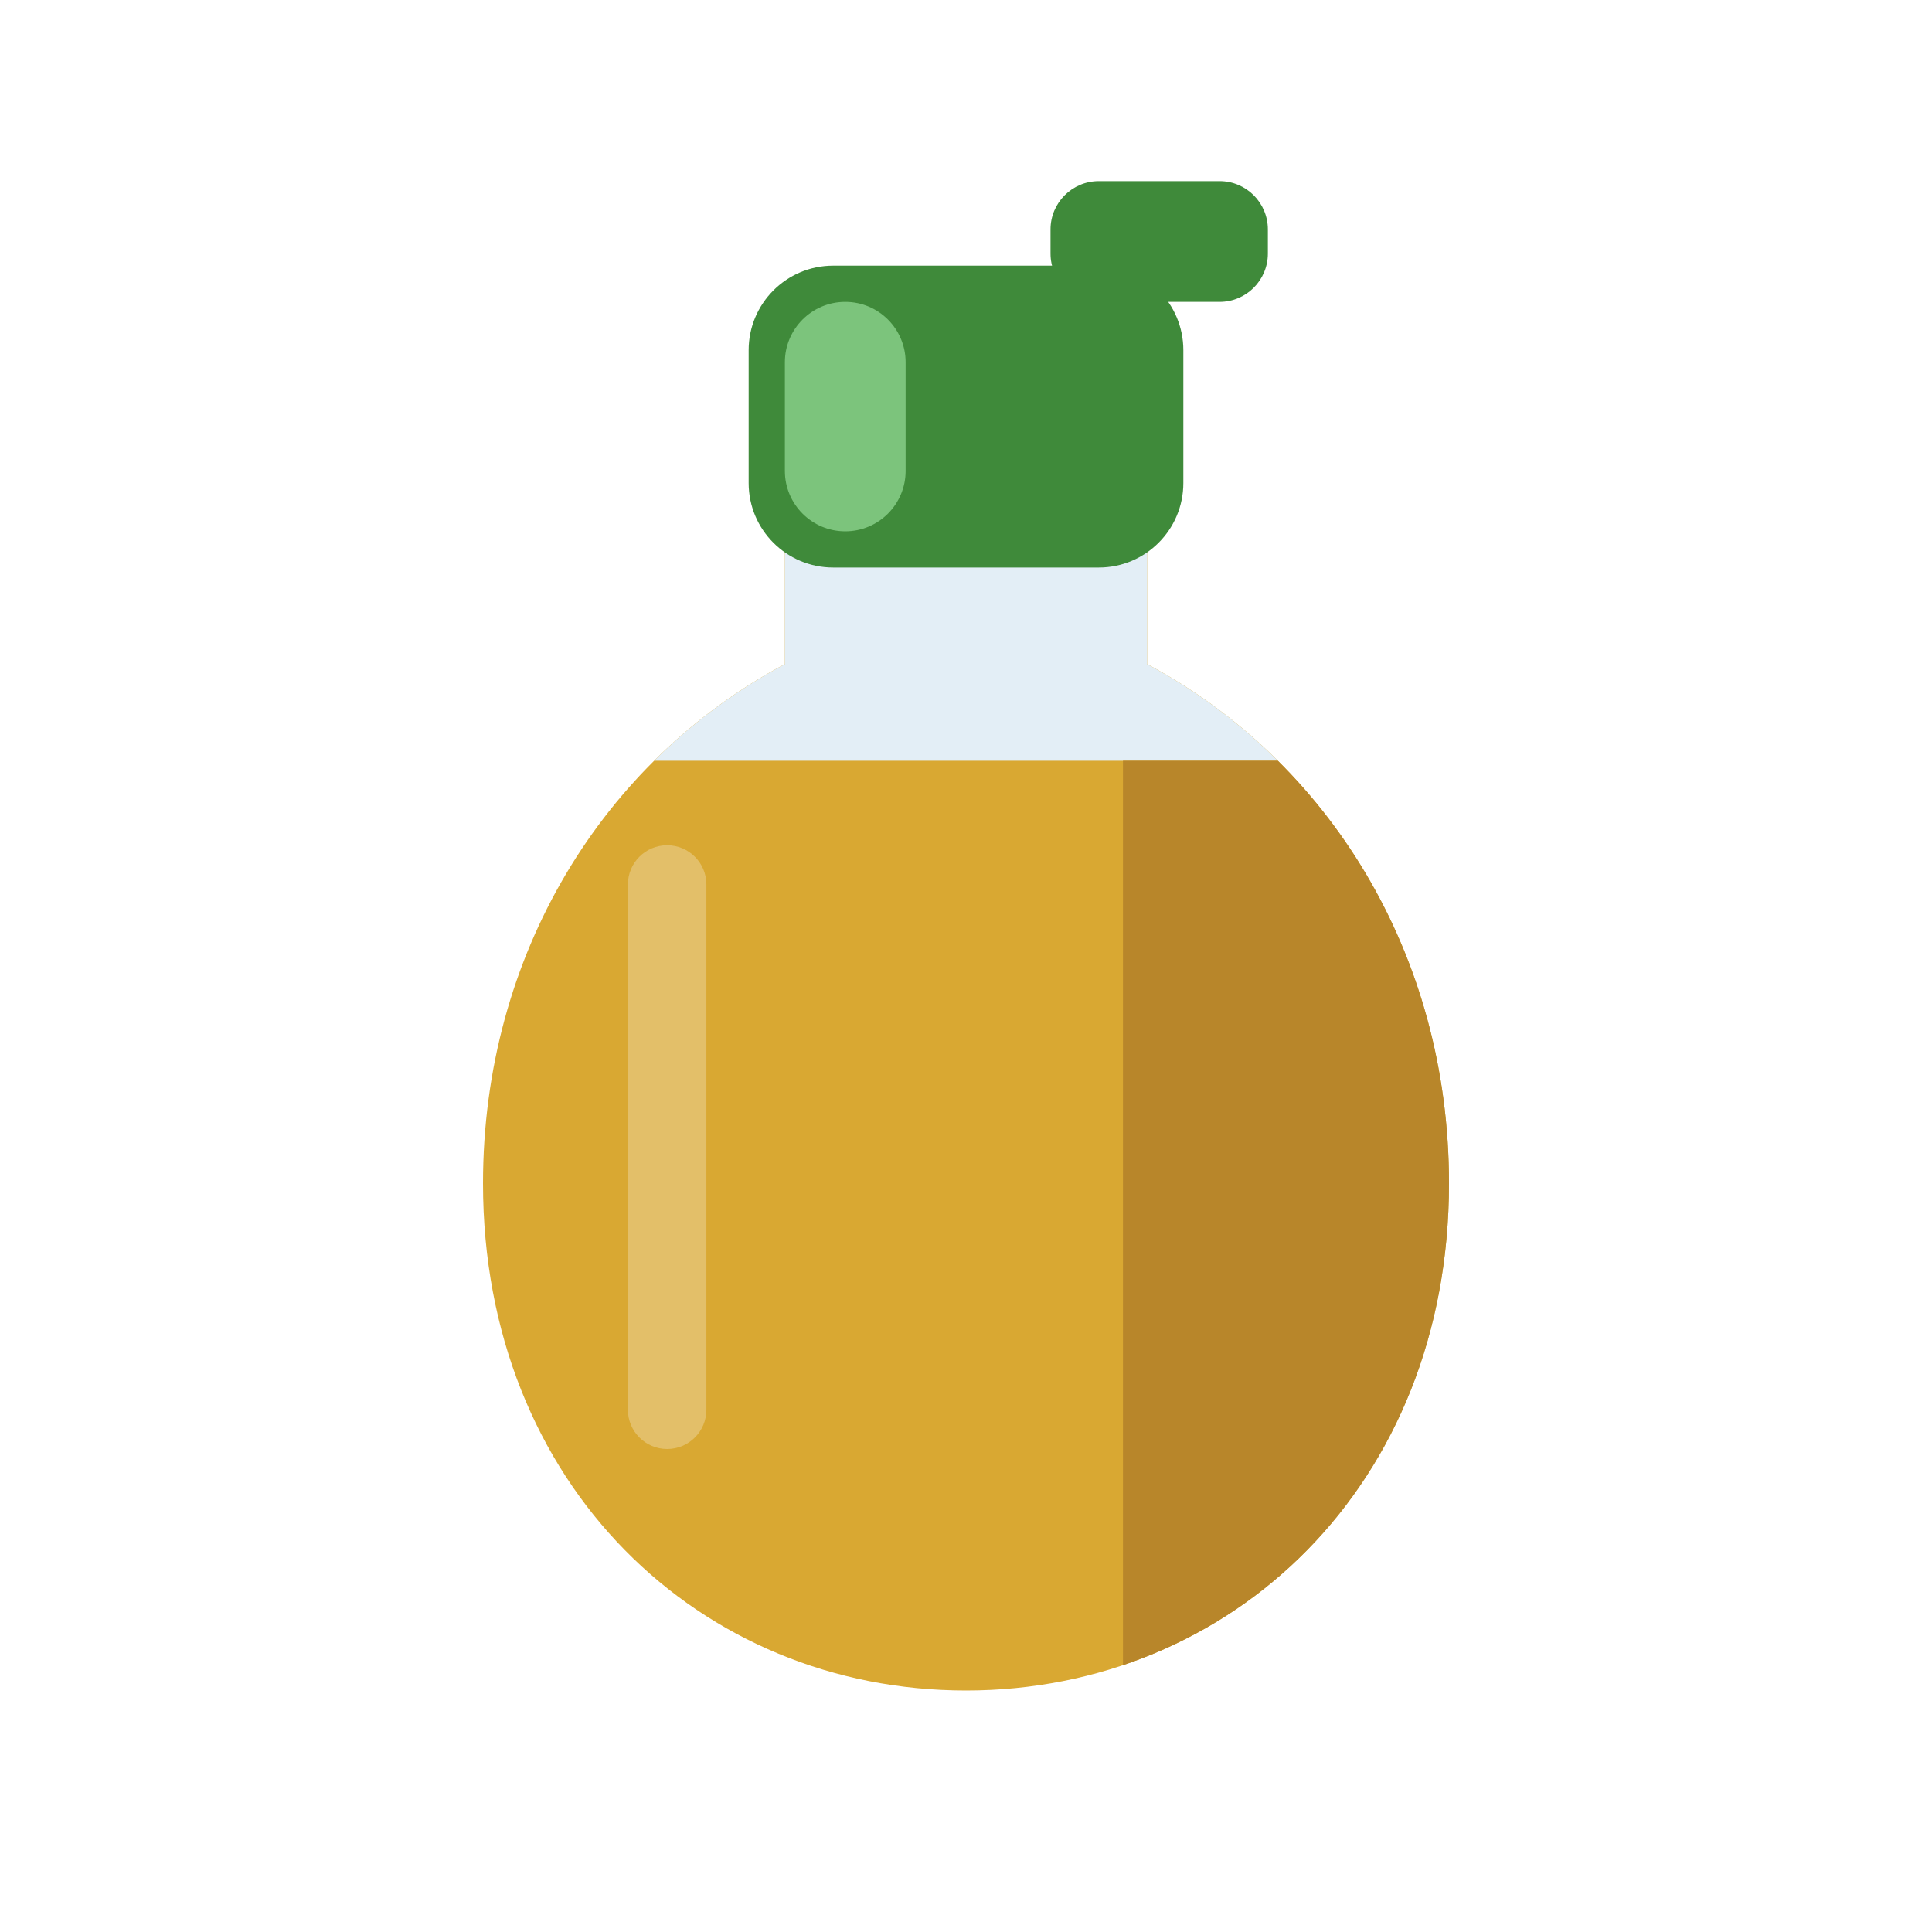
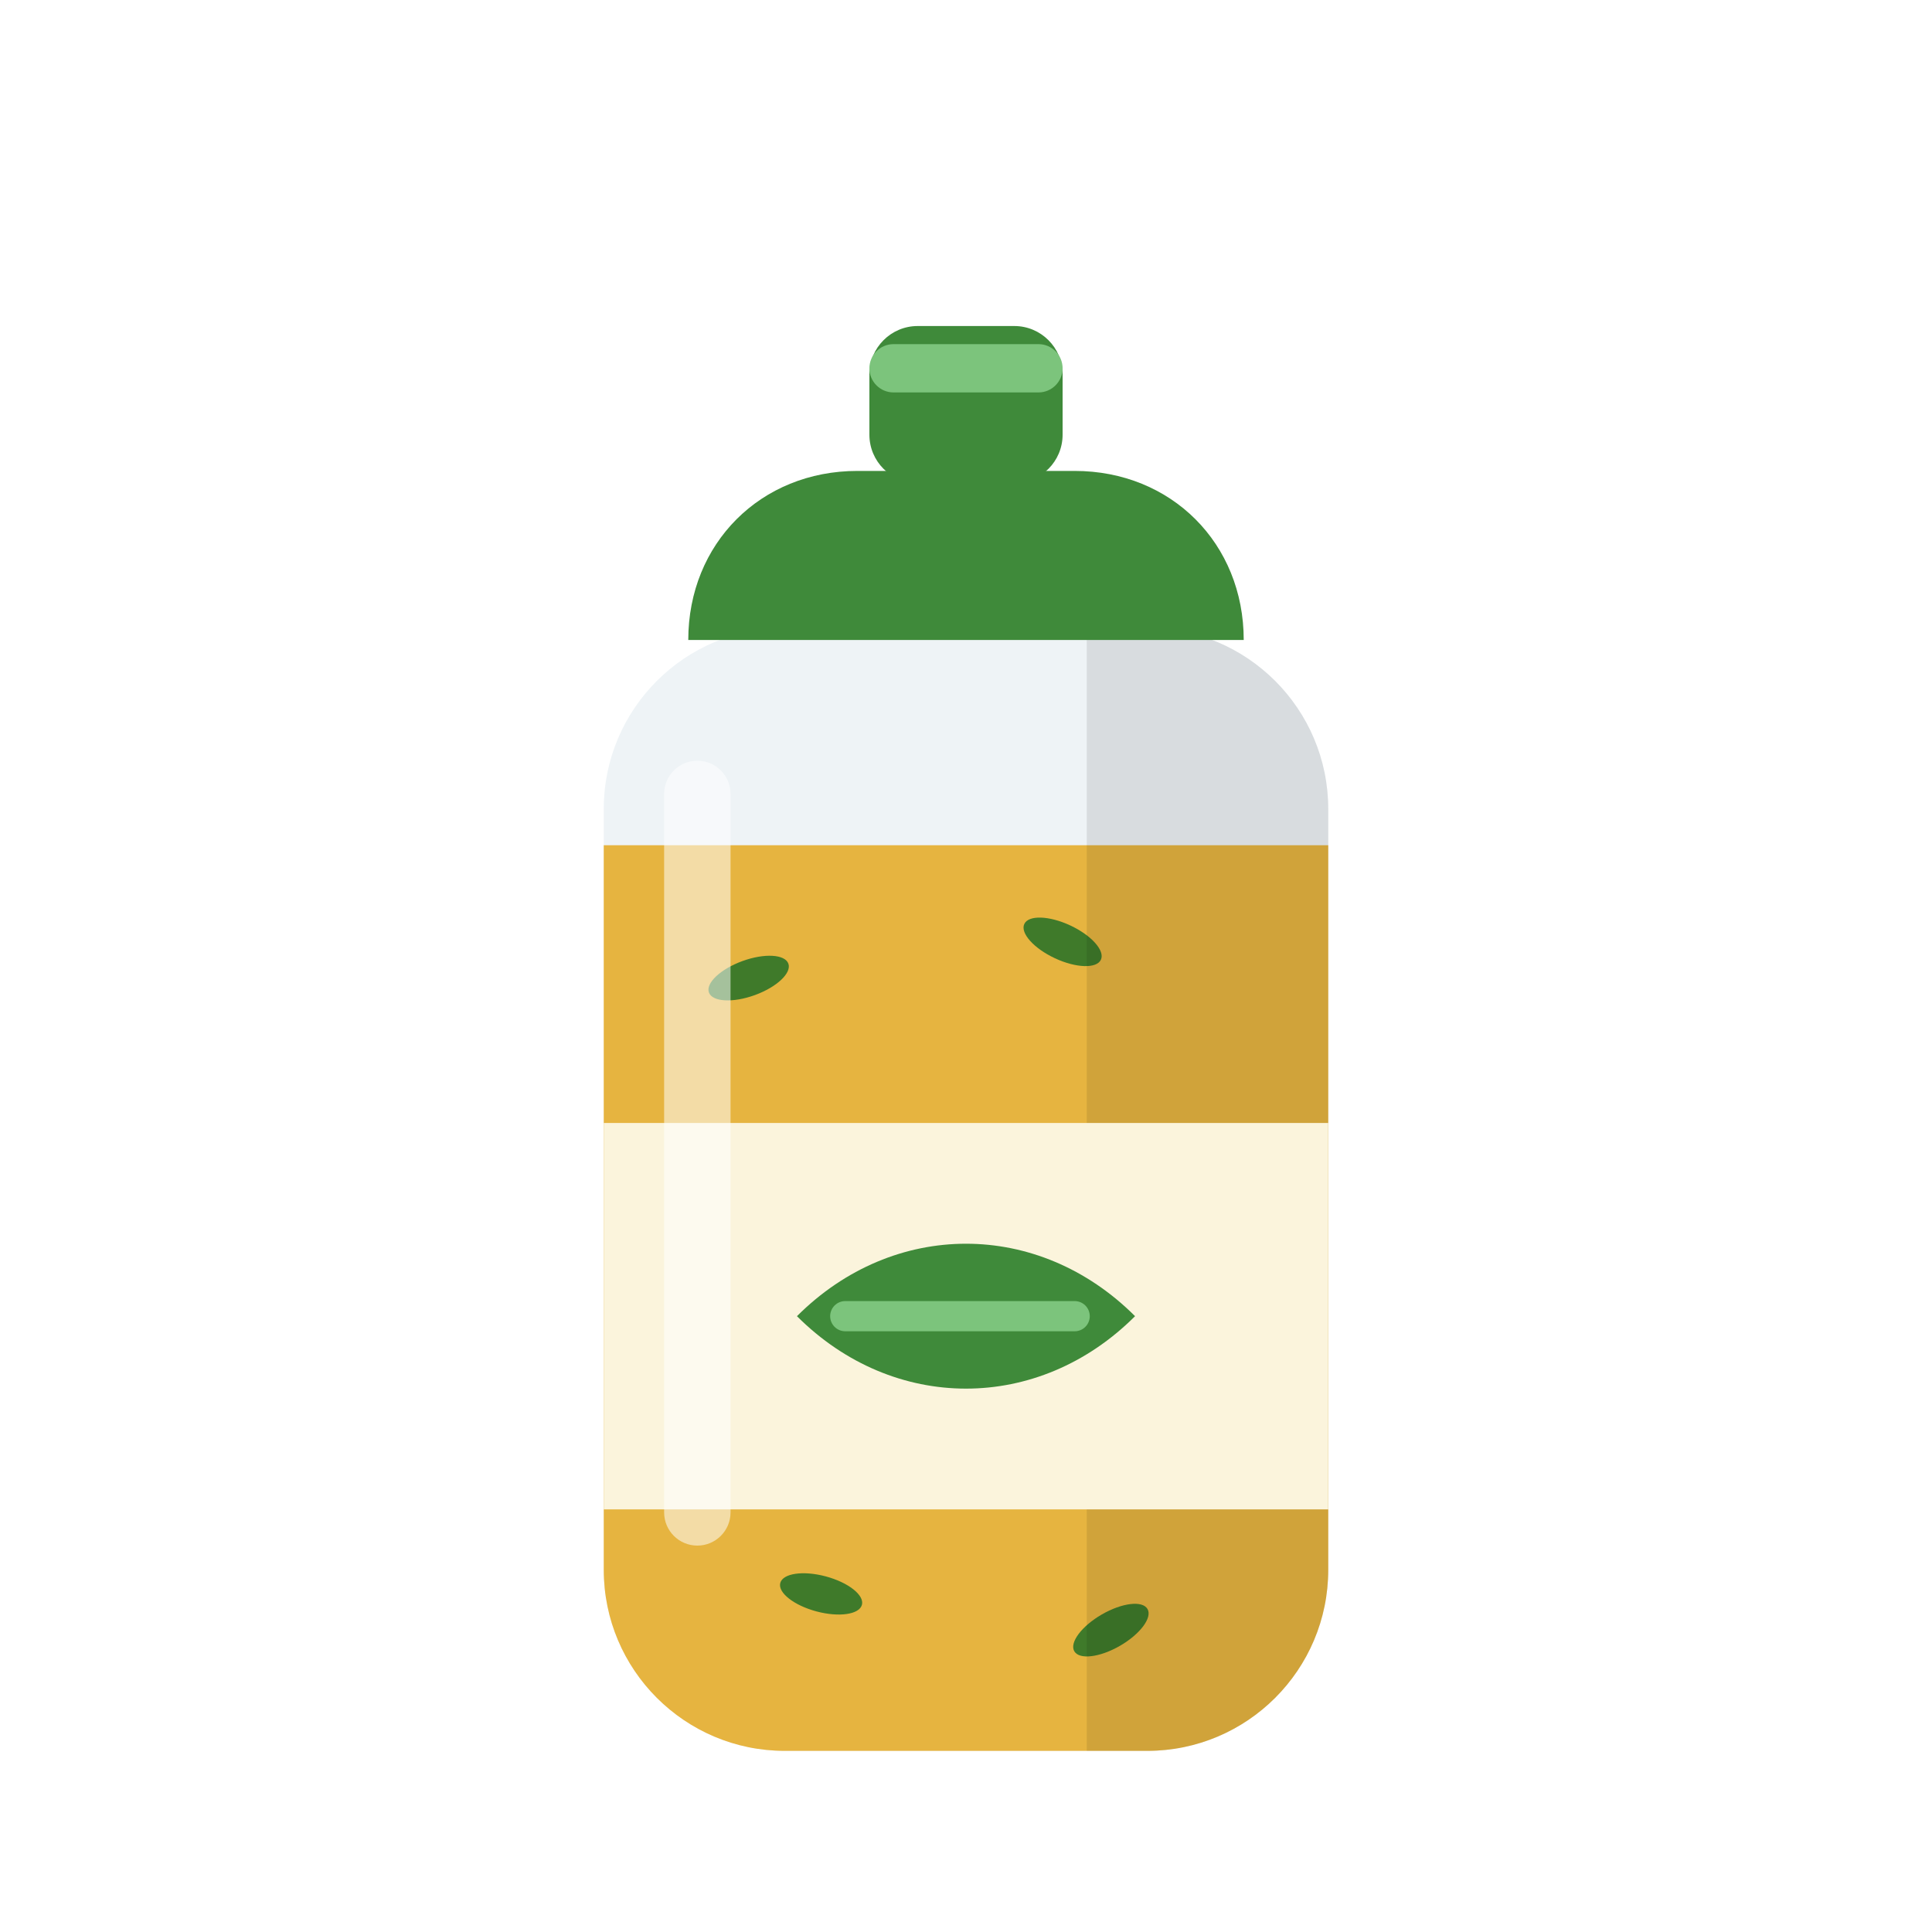
<svg xmlns="http://www.w3.org/2000/svg" viewBox="0 0 32 32">
-   <path fill="#d9a832" d="M13 9h6v2c3 1.6 5 4.8 5 8.6c0 5-3.6 8.4-8 8.4s-8-3.4-8-8.4c0-3.8 2-7 5-8.6z" />
-   <clipPath id="so">
-     <path fill="#000" d="M13 9h6v2c3 1.6 5 4.8 5 8.6c0 5-3.6 8.4-8 8.4s-8-3.4-8-8.4c0-3.8 2-7 5-8.6z" />
+   <rect width="12" height="18.6" x="10" y="10.4" fill="#eef3f6" rx="3" />
+   <clipPath id="vg">
+     <rect width="12" height="18.6" x="10" y="10.4" fill="#000" rx="3" />
  </clipPath>
-   <g clip-path="url(#so)">
-     <rect width="32" height="12.6" x="0" y="0" fill="#e3eef6" rx="0" />
-     <rect width="10" height="32" x="18.6" y="12.6" fill="#b8862a" rx="0" />
+   <g clip-path="url(#vg)">
+     <rect width="12" height="15" x="10" y="14" fill="#e6b440" />
+     <ellipse cx="12.4" cy="16.2" rx="0.7" ry="0.3" fill="#3f7a2a" transform="rotate(-20 12.4 16.2)" />
+     <ellipse cx="17.6" cy="15.6" rx="0.7" ry="0.3" fill="#3f7a2a" transform="rotate(25 17.6 15.6)" />
+     <ellipse cx="13.6" cy="26.4" rx="0.7" ry="0.3" fill="#3f7a2a" transform="rotate(15 13.6 26.4)" />
+     <ellipse cx="18.4" cy="27" rx="0.7" ry="0.3" fill="#3f7a2a" transform="rotate(-30 18.4 27)" />
+     <rect width="4" height="20" x="18" y="10" fill="#00000018" />
+     <rect width="12" height="6.4" x="10" y="18.6" fill="#fbf4dc" />
  </g>
-   <rect width="1.3" height="10" x="10.4" y="14" fill="#ffffff44" rx="0.65" />
-   <rect width="7.2" height="5" x="12.4" y="4.4" fill="#3f8a3a" rx="1.4" />
-   <rect width="3.6" height="2" x="17.4" y="3" fill="#3f8a3a" rx="0.8" />
-   <rect width="2" height="3.8" x="13" y="5" fill="#7cc47c" rx="1" />
+   <path fill="#3f8a3a" d="M13.2 21.8c1.6-1.6 4-1.6 5.6 0c-1.6 1.6-4 1.6-5.6 0z" />
+   <path fill="none" stroke="#7cc47c" stroke-linecap="round" stroke-width="0.5" d="M14 21.8h3.8" />
+   <rect width="1.1" height="13" x="11" y="12.6" fill="#ffffff88" rx="0.55" />
+   <path fill="#3f8a3a" d="M11.4 10.6c0-1.6 1.2-2.8 2.8-2.8h3.6c1.6 0 2.8 1.2 2.8 2.8z" />
+   <rect width="3.2" height="2.6" x="14.4" y="5.4" fill="#3f8a3a" rx="0.8" />
+   <rect width="3.2" height="0.8" x="14.4" y="5.7" fill="#7cc47c" rx="0.4" />
</svg>
